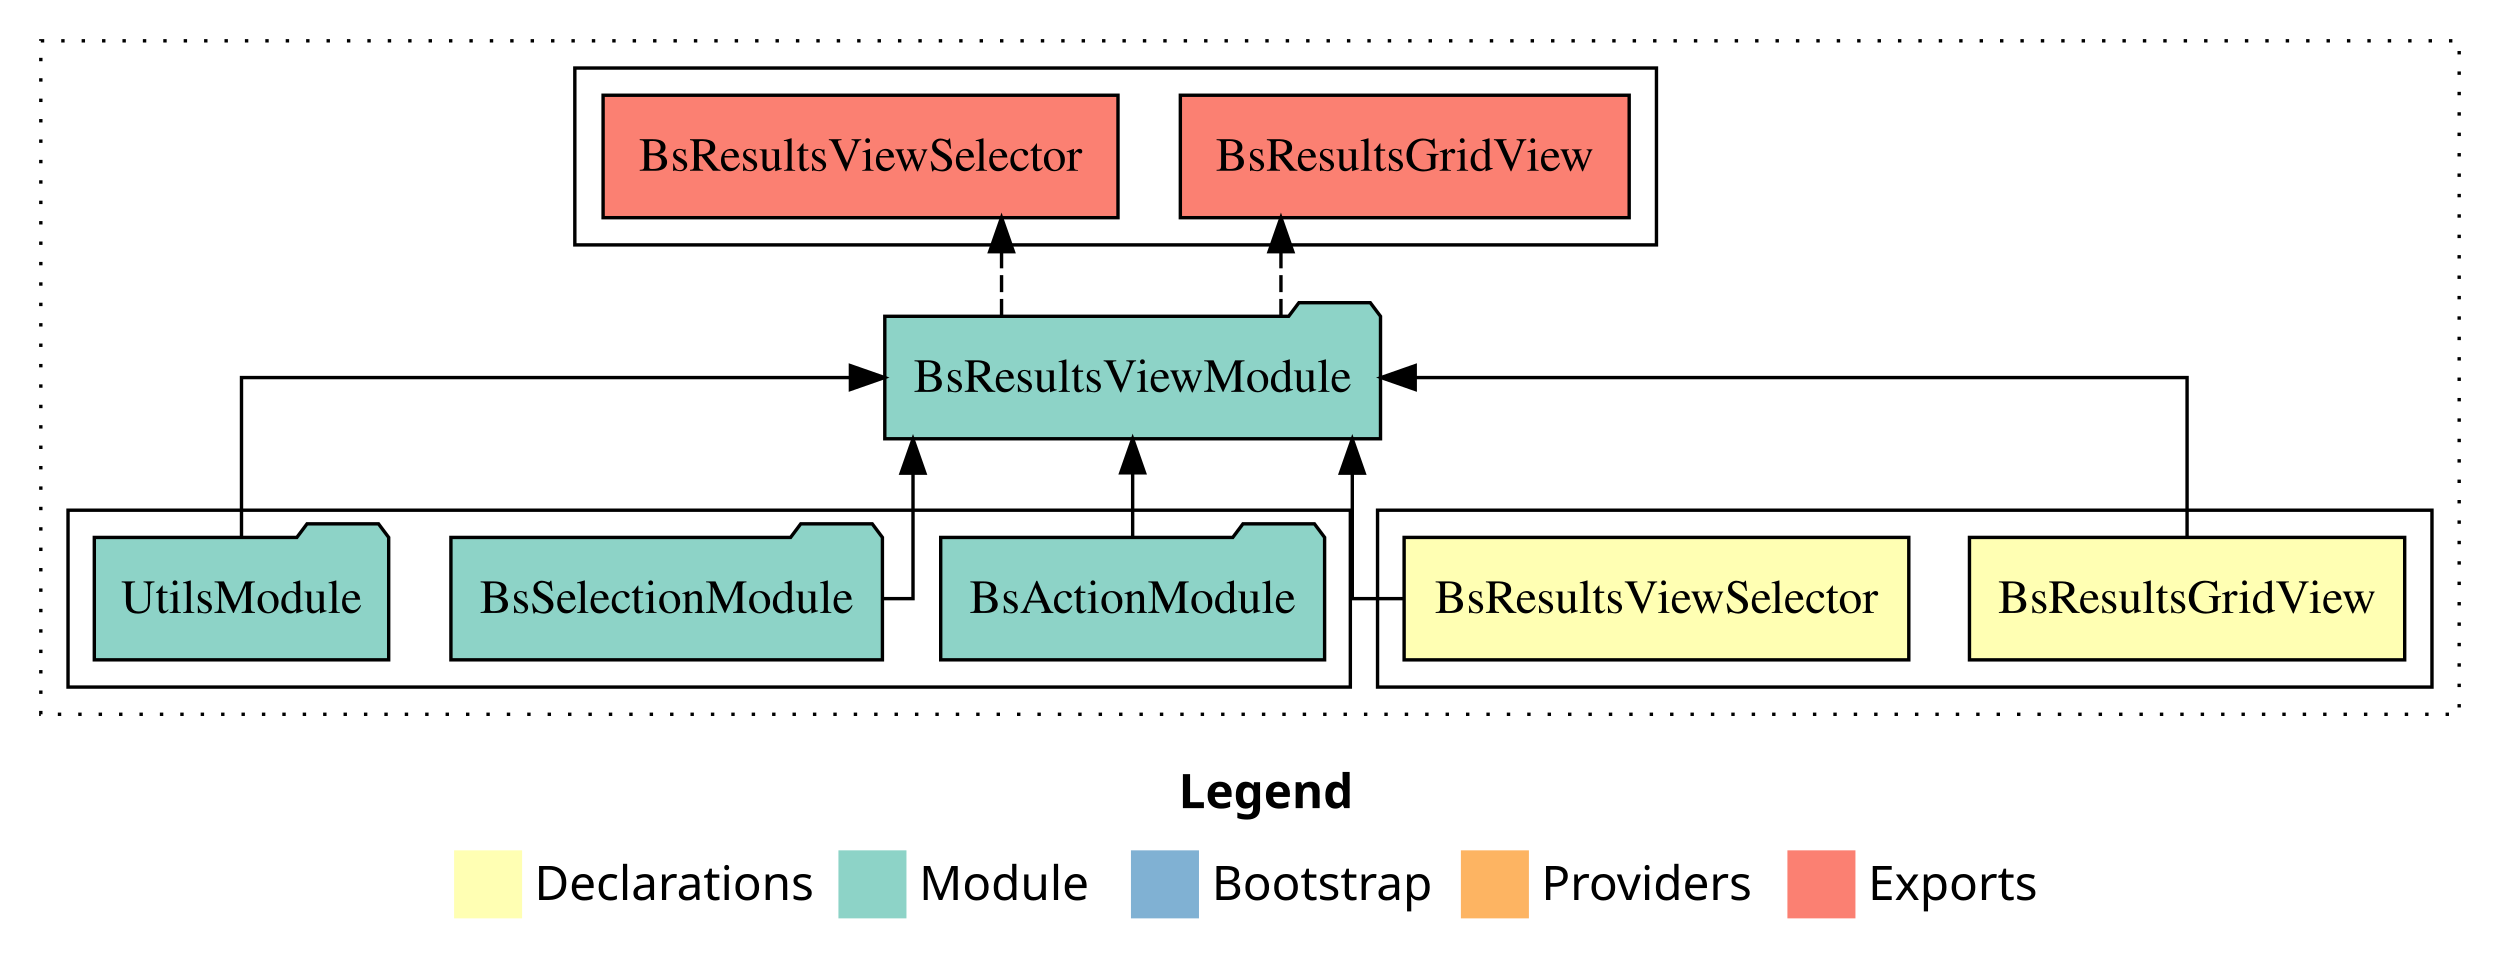
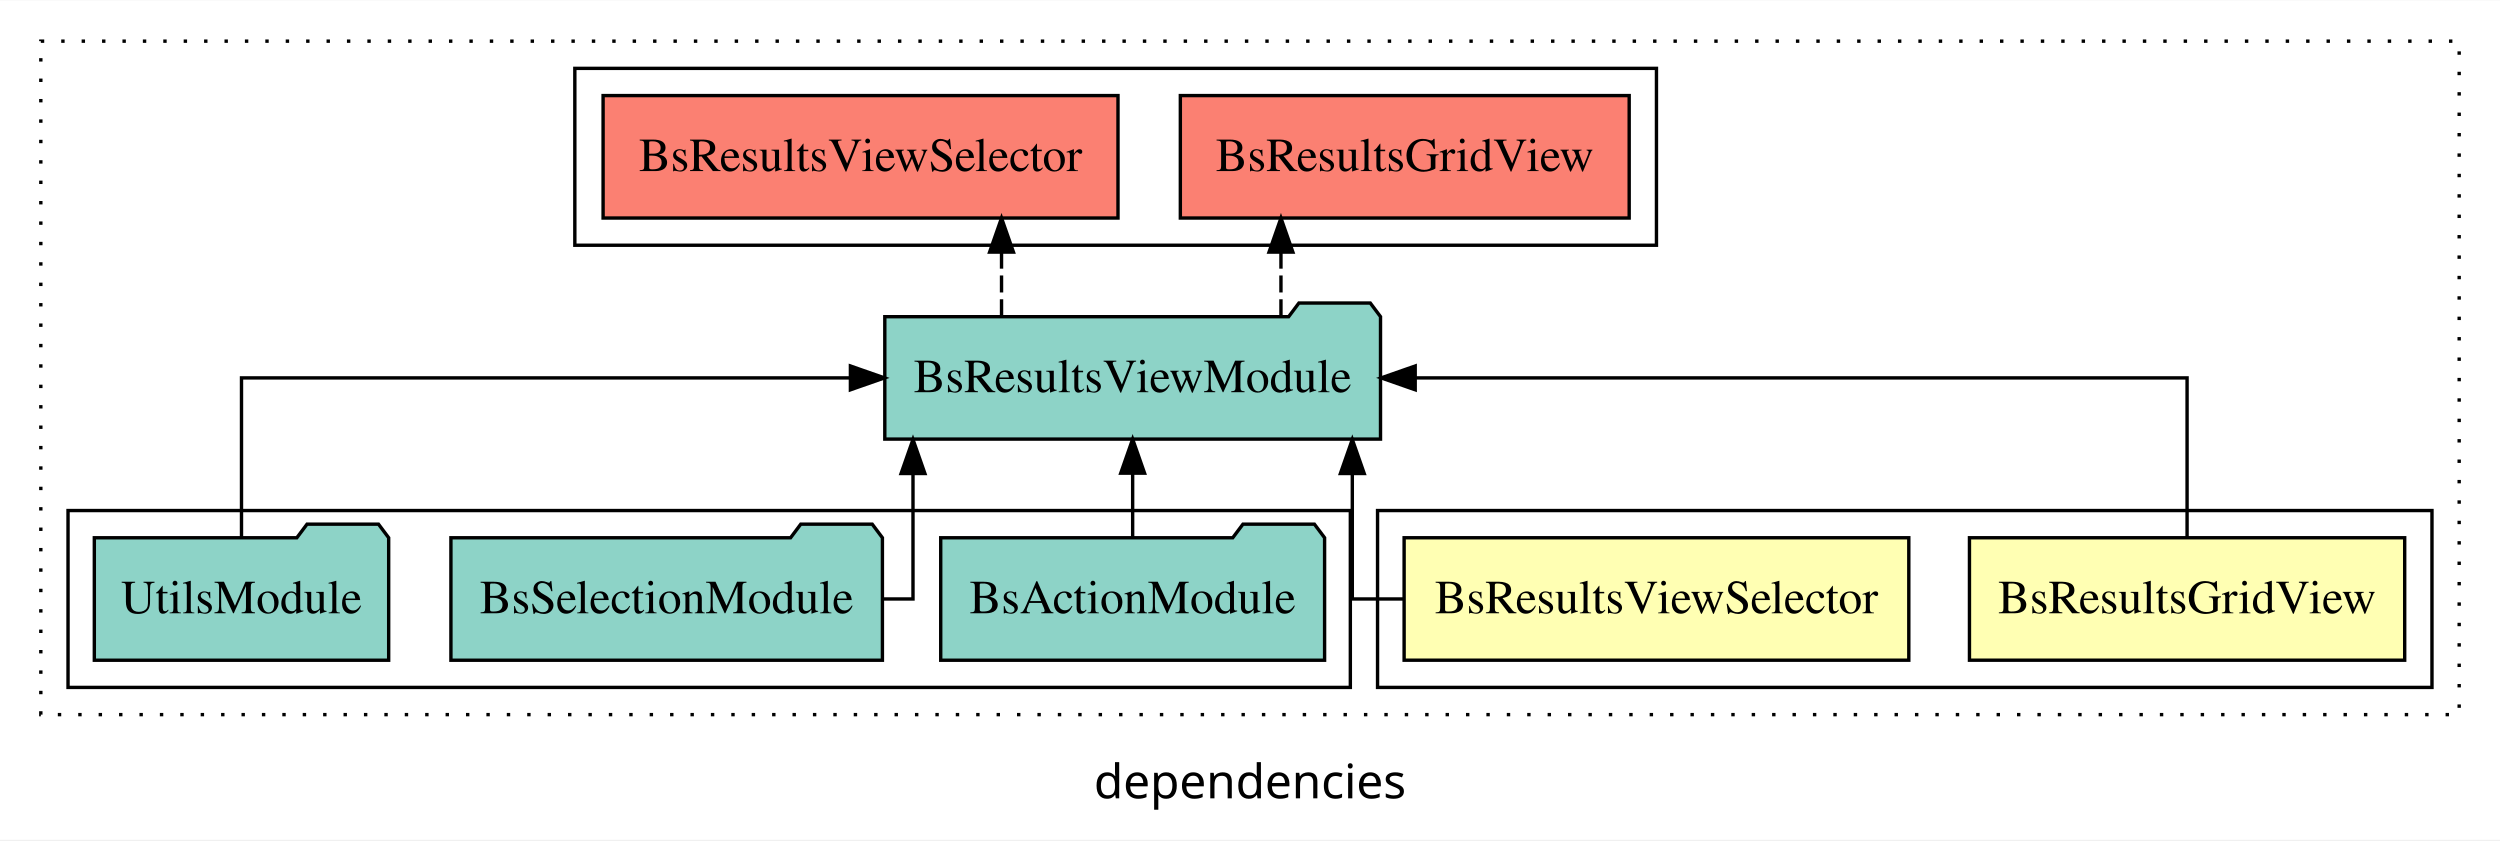
- <svg xmlns="http://www.w3.org/2000/svg" width="735pt" height="284pt" viewBox="0.00 0.00 735.00 284.00">
-   <g id="graph0" class="graph" transform="scale(1 1) rotate(0) translate(4 280)">
-     <polygon fill="#ffffff" stroke="transparent" points="-4,4 -4,-280 731,-280 731,4 -4,4" />
-     <text text-anchor="start" x="342.509" y="-42.4" font-family="sans-serif" font-weight="bold" font-size="14.00" fill="#000000">Legend</text>
-     <polygon fill="#ffffb3" stroke="transparent" points="129.5,-10 129.5,-30 149.5,-30 149.5,-10 129.5,-10" />
-     <text text-anchor="start" x="153.129" y="-15.4" font-family="sans-serif" font-size="14.00" fill="#000000">  Declarations</text>
-     <polygon fill="#8dd3c7" stroke="transparent" points="242.5,-10 242.5,-30 262.5,-30 262.5,-10 242.5,-10" />
-     <text text-anchor="start" x="266.225" y="-15.4" font-family="sans-serif" font-size="14.00" fill="#000000">  Module</text>
-     <polygon fill="#80b1d3" stroke="transparent" points="328.5,-10 328.5,-30 348.5,-30 348.5,-10 328.5,-10" />
-     <text text-anchor="start" x="352.281" y="-15.4" font-family="sans-serif" font-size="14.00" fill="#000000">  Bootstrap</text>
-     <polygon fill="#fdb462" stroke="transparent" points="425.5,-10 425.5,-30 445.5,-30 445.5,-10 425.5,-10" />
-     <text text-anchor="start" x="449.173" y="-15.4" font-family="sans-serif" font-size="14.00" fill="#000000">  Providers</text>
-     <polygon fill="#fb8072" stroke="transparent" points="521.5,-10 521.5,-30 541.5,-30 541.5,-10 521.5,-10" />
-     <text text-anchor="start" x="545.226" y="-15.4" font-family="sans-serif" font-size="14.00" fill="#000000">  Exports</text>
+ <svg xmlns="http://www.w3.org/2000/svg" width="735pt" height="247pt" viewBox="0.00 0.00 735.00 246.80">
+   <g id="graph0" class="graph" transform="scale(1 1) rotate(0) translate(4 242.8)">
+     <polygon fill="white" stroke="transparent" points="-4,4 -4,-242.8 731,-242.8 731,4 -4,4" />
+     <text text-anchor="middle" x="363.5" y="-8.2" font-family="sans-serif" font-size="14.00">dependencies</text>
    <g id="clust1" class="cluster">
-       <polygon fill="none" stroke="#000000" stroke-dasharray="1,5" points="8,-70 8,-268 719,-268 719,-70 8,-70" />
+       <polygon fill="none" stroke="black" stroke-dasharray="1,5" points="8,-32.8 8,-230.8 719,-230.8 719,-32.8 8,-32.8" />
    </g>
    <g id="clust2" class="cluster">
-       <polygon fill="none" stroke="#000000" points="401,-78 401,-130 711,-130 711,-78 401,-78" />
+       <polygon fill="none" stroke="black" points="401,-40.8 401,-92.8 711,-92.8 711,-40.8 401,-40.8" />
    </g>
    <g id="clust5" class="cluster">
-       <polygon fill="none" stroke="#000000" points="16,-78 16,-130 393,-130 393,-78 16,-78" />
+       <polygon fill="none" stroke="black" points="16,-40.8 16,-92.8 393,-92.8 393,-40.8 16,-40.8" />
    </g>
    <g id="clust6" class="cluster">
-       <polygon fill="none" stroke="#000000" points="165,-208 165,-260 483,-260 483,-208 165,-208" />
+       <polygon fill="none" stroke="black" points="165,-170.8 165,-222.8 483,-222.8 483,-170.8 165,-170.8" />
    </g>
    <g id="node1" class="node">
-       <polygon fill="#ffffb3" stroke="#000000" points="702.979,-122 575.021,-122 575.021,-86 702.979,-86 702.979,-122" />
-       <text text-anchor="middle" x="639" y="-99.8" font-family="Times,serif" font-size="14.00" fill="#000000">BsResultsGridView</text>
+       <polygon fill="#ffffb3" stroke="black" points="702.98,-84.8 575.02,-84.8 575.02,-48.8 702.98,-48.8 702.98,-84.8" />
+       <text text-anchor="middle" x="639" y="-62.6" font-family="Times,serif" font-size="14.00">BsResultsGridView</text>
    </g>
    <g id="node3" class="node">
-       <polygon fill="#8dd3c7" stroke="#000000" points="401.871,-187 398.871,-191 377.871,-191 374.871,-187 256.129,-187 256.129,-151 401.871,-151 401.871,-187" />
-       <text text-anchor="middle" x="329" y="-164.8" font-family="Times,serif" font-size="14.00" fill="#000000">BsResultsViewModule</text>
+       <polygon fill="#8dd3c7" stroke="black" points="401.87,-149.8 398.87,-153.8 377.87,-153.8 374.87,-149.8 256.13,-149.8 256.13,-113.8 401.87,-113.8 401.87,-149.8" />
+       <text text-anchor="middle" x="329" y="-127.6" font-family="Times,serif" font-size="14.00">BsResultsViewModule</text>
    </g>
    <g id="edge1" class="edge">
-       <path fill="none" stroke="#000000" d="M639,-122.106C639,-141.339 639,-169 639,-169 639,-169 412.073,-169 412.073,-169" />
-       <polygon fill="#000000" stroke="#000000" points="412.073,-165.5 402.073,-169 412.073,-172.5 412.073,-165.5" />
+       <path fill="none" stroke="black" d="M639,-84.91C639,-104.14 639,-131.8 639,-131.8 639,-131.8 412.07,-131.8 412.07,-131.8" />
+       <polygon fill="black" stroke="black" points="412.07,-128.3 402.07,-131.8 412.07,-135.3 412.07,-128.3" />
    </g>
    <g id="node2" class="node">
-       <polygon fill="#ffffb3" stroke="#000000" points="557.189,-122 408.81,-122 408.81,-86 557.189,-86 557.189,-122" />
-       <text text-anchor="middle" x="483" y="-99.8" font-family="Times,serif" font-size="14.00" fill="#000000">BsResultsViewSelector</text>
+       <polygon fill="#ffffb3" stroke="black" points="557.19,-84.8 408.81,-84.8 408.81,-48.8 557.19,-48.8 557.19,-84.8" />
+       <text text-anchor="middle" x="483" y="-62.6" font-family="Times,serif" font-size="14.00">BsResultsViewSelector</text>
    </g>
    <g id="edge2" class="edge">
-       <path fill="none" stroke="#000000" d="M408.746,-104C399.701,-104 393.576,-104 393.576,-104 393.576,-104 393.576,-140.894 393.576,-140.894" />
-       <polygon fill="#000000" stroke="#000000" points="390.076,-140.894 393.576,-150.894 397.076,-140.894 390.076,-140.894" />
+       <path fill="none" stroke="black" d="M408.75,-66.8C399.7,-66.8 393.58,-66.8 393.58,-66.8 393.58,-66.8 393.58,-103.69 393.58,-103.69" />
+       <polygon fill="black" stroke="black" points="390.08,-103.69 393.58,-113.69 397.08,-103.69 390.08,-103.69" />
    </g>
    <g id="node7" class="node">
-       <polygon fill="#fb8072" stroke="#000000" points="474.98,-252 343.02,-252 343.02,-216 474.98,-216 474.98,-252" />
-       <text text-anchor="middle" x="409" y="-229.8" font-family="Times,serif" font-size="14.00" fill="#000000">BsResultsGridView </text>
+       <polygon fill="#fb8072" stroke="black" points="474.98,-214.8 343.02,-214.8 343.02,-178.8 474.98,-178.8 474.98,-214.8" />
+       <text text-anchor="middle" x="409" y="-192.6" font-family="Times,serif" font-size="14.00">BsResultsGridView </text>
    </g>
    <g id="edge6" class="edge">
-       <path fill="none" stroke="#000000" stroke-dasharray="5,2" d="M372.598,-187.106C372.598,-187.106 372.598,-205.991 372.598,-205.991" />
-       <polygon fill="#000000" stroke="#000000" points="369.098,-205.991 372.598,-215.991 376.098,-205.991 369.098,-205.991" />
+       <path fill="none" stroke="black" stroke-dasharray="5,2" d="M372.6,-149.91C372.6,-149.91 372.6,-168.79 372.6,-168.79" />
+       <polygon fill="black" stroke="black" points="369.1,-168.79 372.6,-178.79 376.1,-168.79 369.1,-168.79" />
    </g>
    <g id="node8" class="node">
-       <polygon fill="#fb8072" stroke="#000000" points="324.69,-252 173.31,-252 173.31,-216 324.69,-216 324.69,-252" />
-       <text text-anchor="middle" x="249" y="-229.8" font-family="Times,serif" font-size="14.00" fill="#000000">BsResultsViewSelector </text>
+       <polygon fill="#fb8072" stroke="black" points="324.69,-214.8 173.31,-214.8 173.31,-178.8 324.69,-178.8 324.69,-214.8" />
+       <text text-anchor="middle" x="249" y="-192.6" font-family="Times,serif" font-size="14.00">BsResultsViewSelector </text>
    </g>
    <g id="edge7" class="edge">
-       <path fill="none" stroke="#000000" stroke-dasharray="5,2" d="M290.455,-187.106C290.455,-187.106 290.455,-205.991 290.455,-205.991" />
-       <polygon fill="#000000" stroke="#000000" points="286.955,-205.991 290.455,-215.991 293.955,-205.991 286.955,-205.991" />
+       <path fill="none" stroke="black" stroke-dasharray="5,2" d="M290.45,-149.91C290.45,-149.91 290.45,-168.79 290.45,-168.79" />
+       <polygon fill="black" stroke="black" points="286.95,-168.79 290.45,-178.79 293.95,-168.79 286.95,-168.79" />
    </g>
    <g id="node4" class="node">
-       <polygon fill="#8dd3c7" stroke="#000000" points="385.434,-122 382.434,-126 361.434,-126 358.434,-122 272.566,-122 272.566,-86 385.434,-86 385.434,-122" />
-       <text text-anchor="middle" x="329" y="-99.8" font-family="Times,serif" font-size="14.00" fill="#000000">BsActionModule</text>
+       <polygon fill="#8dd3c7" stroke="black" points="385.43,-84.8 382.43,-88.8 361.43,-88.8 358.43,-84.8 272.57,-84.8 272.57,-48.8 385.43,-48.8 385.43,-84.8" />
+       <text text-anchor="middle" x="329" y="-62.6" font-family="Times,serif" font-size="14.00">BsActionModule</text>
    </g>
    <g id="edge3" class="edge">
-       <path fill="none" stroke="#000000" d="M329,-122.106C329,-122.106 329,-140.991 329,-140.991" />
-       <polygon fill="#000000" stroke="#000000" points="325.5,-140.991 329,-150.991 332.5,-140.991 325.5,-140.991" />
+       <path fill="none" stroke="black" d="M329,-84.91C329,-84.91 329,-103.79 329,-103.79" />
+       <polygon fill="black" stroke="black" points="325.5,-103.79 329,-113.79 332.5,-103.79 325.5,-103.79" />
    </g>
    <g id="node5" class="node">
-       <polygon fill="#8dd3c7" stroke="#000000" points="255.43,-122 252.43,-126 231.43,-126 228.43,-122 128.57,-122 128.57,-86 255.43,-86 255.43,-122" />
-       <text text-anchor="middle" x="192" y="-99.8" font-family="Times,serif" font-size="14.00" fill="#000000">BsSelectionModule</text>
+       <polygon fill="#8dd3c7" stroke="black" points="255.43,-84.8 252.43,-88.8 231.43,-88.8 228.43,-84.8 128.57,-84.8 128.57,-48.8 255.43,-48.8 255.43,-84.8" />
+       <text text-anchor="middle" x="192" y="-62.6" font-family="Times,serif" font-size="14.00">BsSelectionModule</text>
    </g>
    <g id="edge4" class="edge">
-       <path fill="none" stroke="#000000" d="M255.251,-104C260.833,-104 264.424,-104 264.424,-104 264.424,-104 264.424,-140.894 264.424,-140.894" />
-       <polygon fill="#000000" stroke="#000000" points="260.924,-140.894 264.424,-150.894 267.924,-140.894 260.924,-140.894" />
+       <path fill="none" stroke="black" d="M255.25,-66.8C260.83,-66.8 264.42,-66.8 264.42,-66.8 264.42,-66.8 264.42,-103.69 264.42,-103.69" />
+       <polygon fill="black" stroke="black" points="260.92,-103.69 264.42,-113.69 267.92,-103.69 260.92,-103.69" />
    </g>
    <g id="node6" class="node">
-       <polygon fill="#8dd3c7" stroke="#000000" points="110.273,-122 107.273,-126 86.273,-126 83.273,-122 23.727,-122 23.727,-86 110.273,-86 110.273,-122" />
-       <text text-anchor="middle" x="67" y="-99.8" font-family="Times,serif" font-size="14.00" fill="#000000">UtilsModule</text>
+       <polygon fill="#8dd3c7" stroke="black" points="110.27,-84.8 107.27,-88.8 86.27,-88.8 83.27,-84.8 23.73,-84.8 23.73,-48.8 110.27,-48.8 110.27,-84.8" />
+       <text text-anchor="middle" x="67" y="-62.6" font-family="Times,serif" font-size="14.00">UtilsModule</text>
    </g>
    <g id="edge5" class="edge">
-       <path fill="none" stroke="#000000" d="M67,-122.106C67,-141.339 67,-169 67,-169 67,-169 246.018,-169 246.018,-169" />
-       <polygon fill="#000000" stroke="#000000" points="246.018,-172.5 256.018,-169 246.018,-165.5 246.018,-172.5" />
+       <path fill="none" stroke="black" d="M67,-84.91C67,-104.14 67,-131.8 67,-131.8 67,-131.8 246.02,-131.8 246.02,-131.8" />
+       <polygon fill="black" stroke="black" points="246.02,-135.3 256.02,-131.8 246.02,-128.3 246.02,-135.3" />
    </g>
  </g>
</svg>
